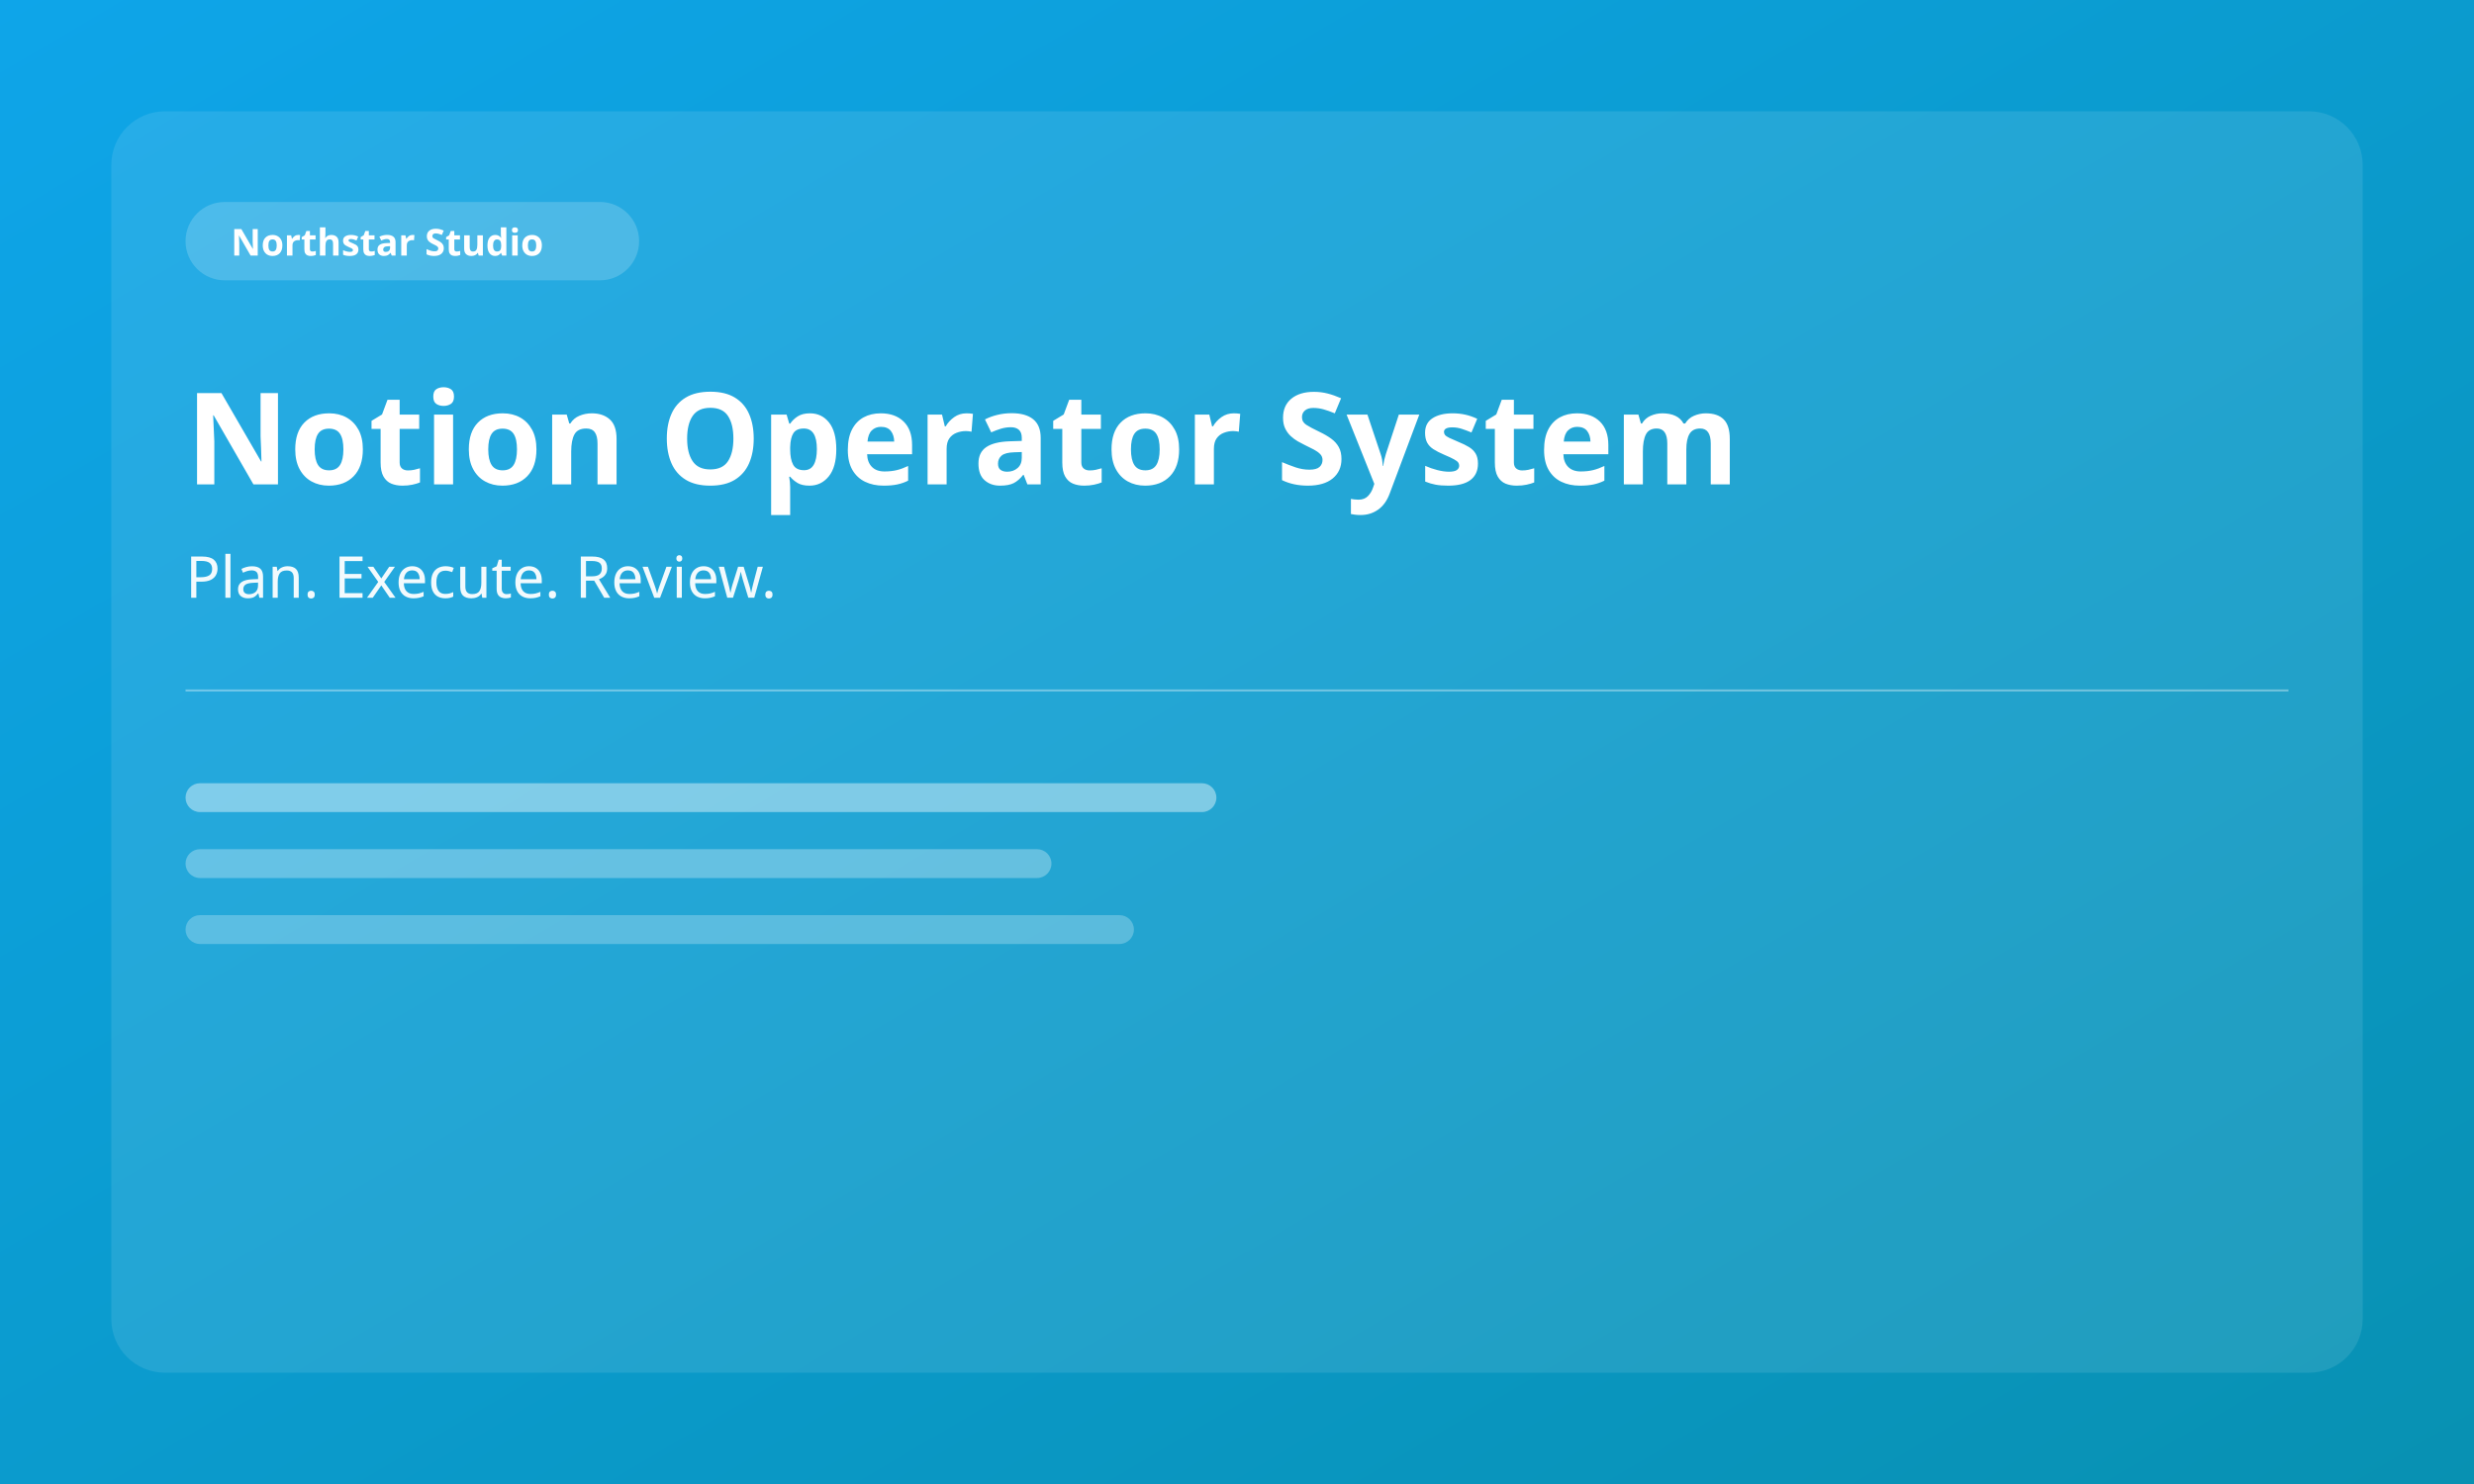
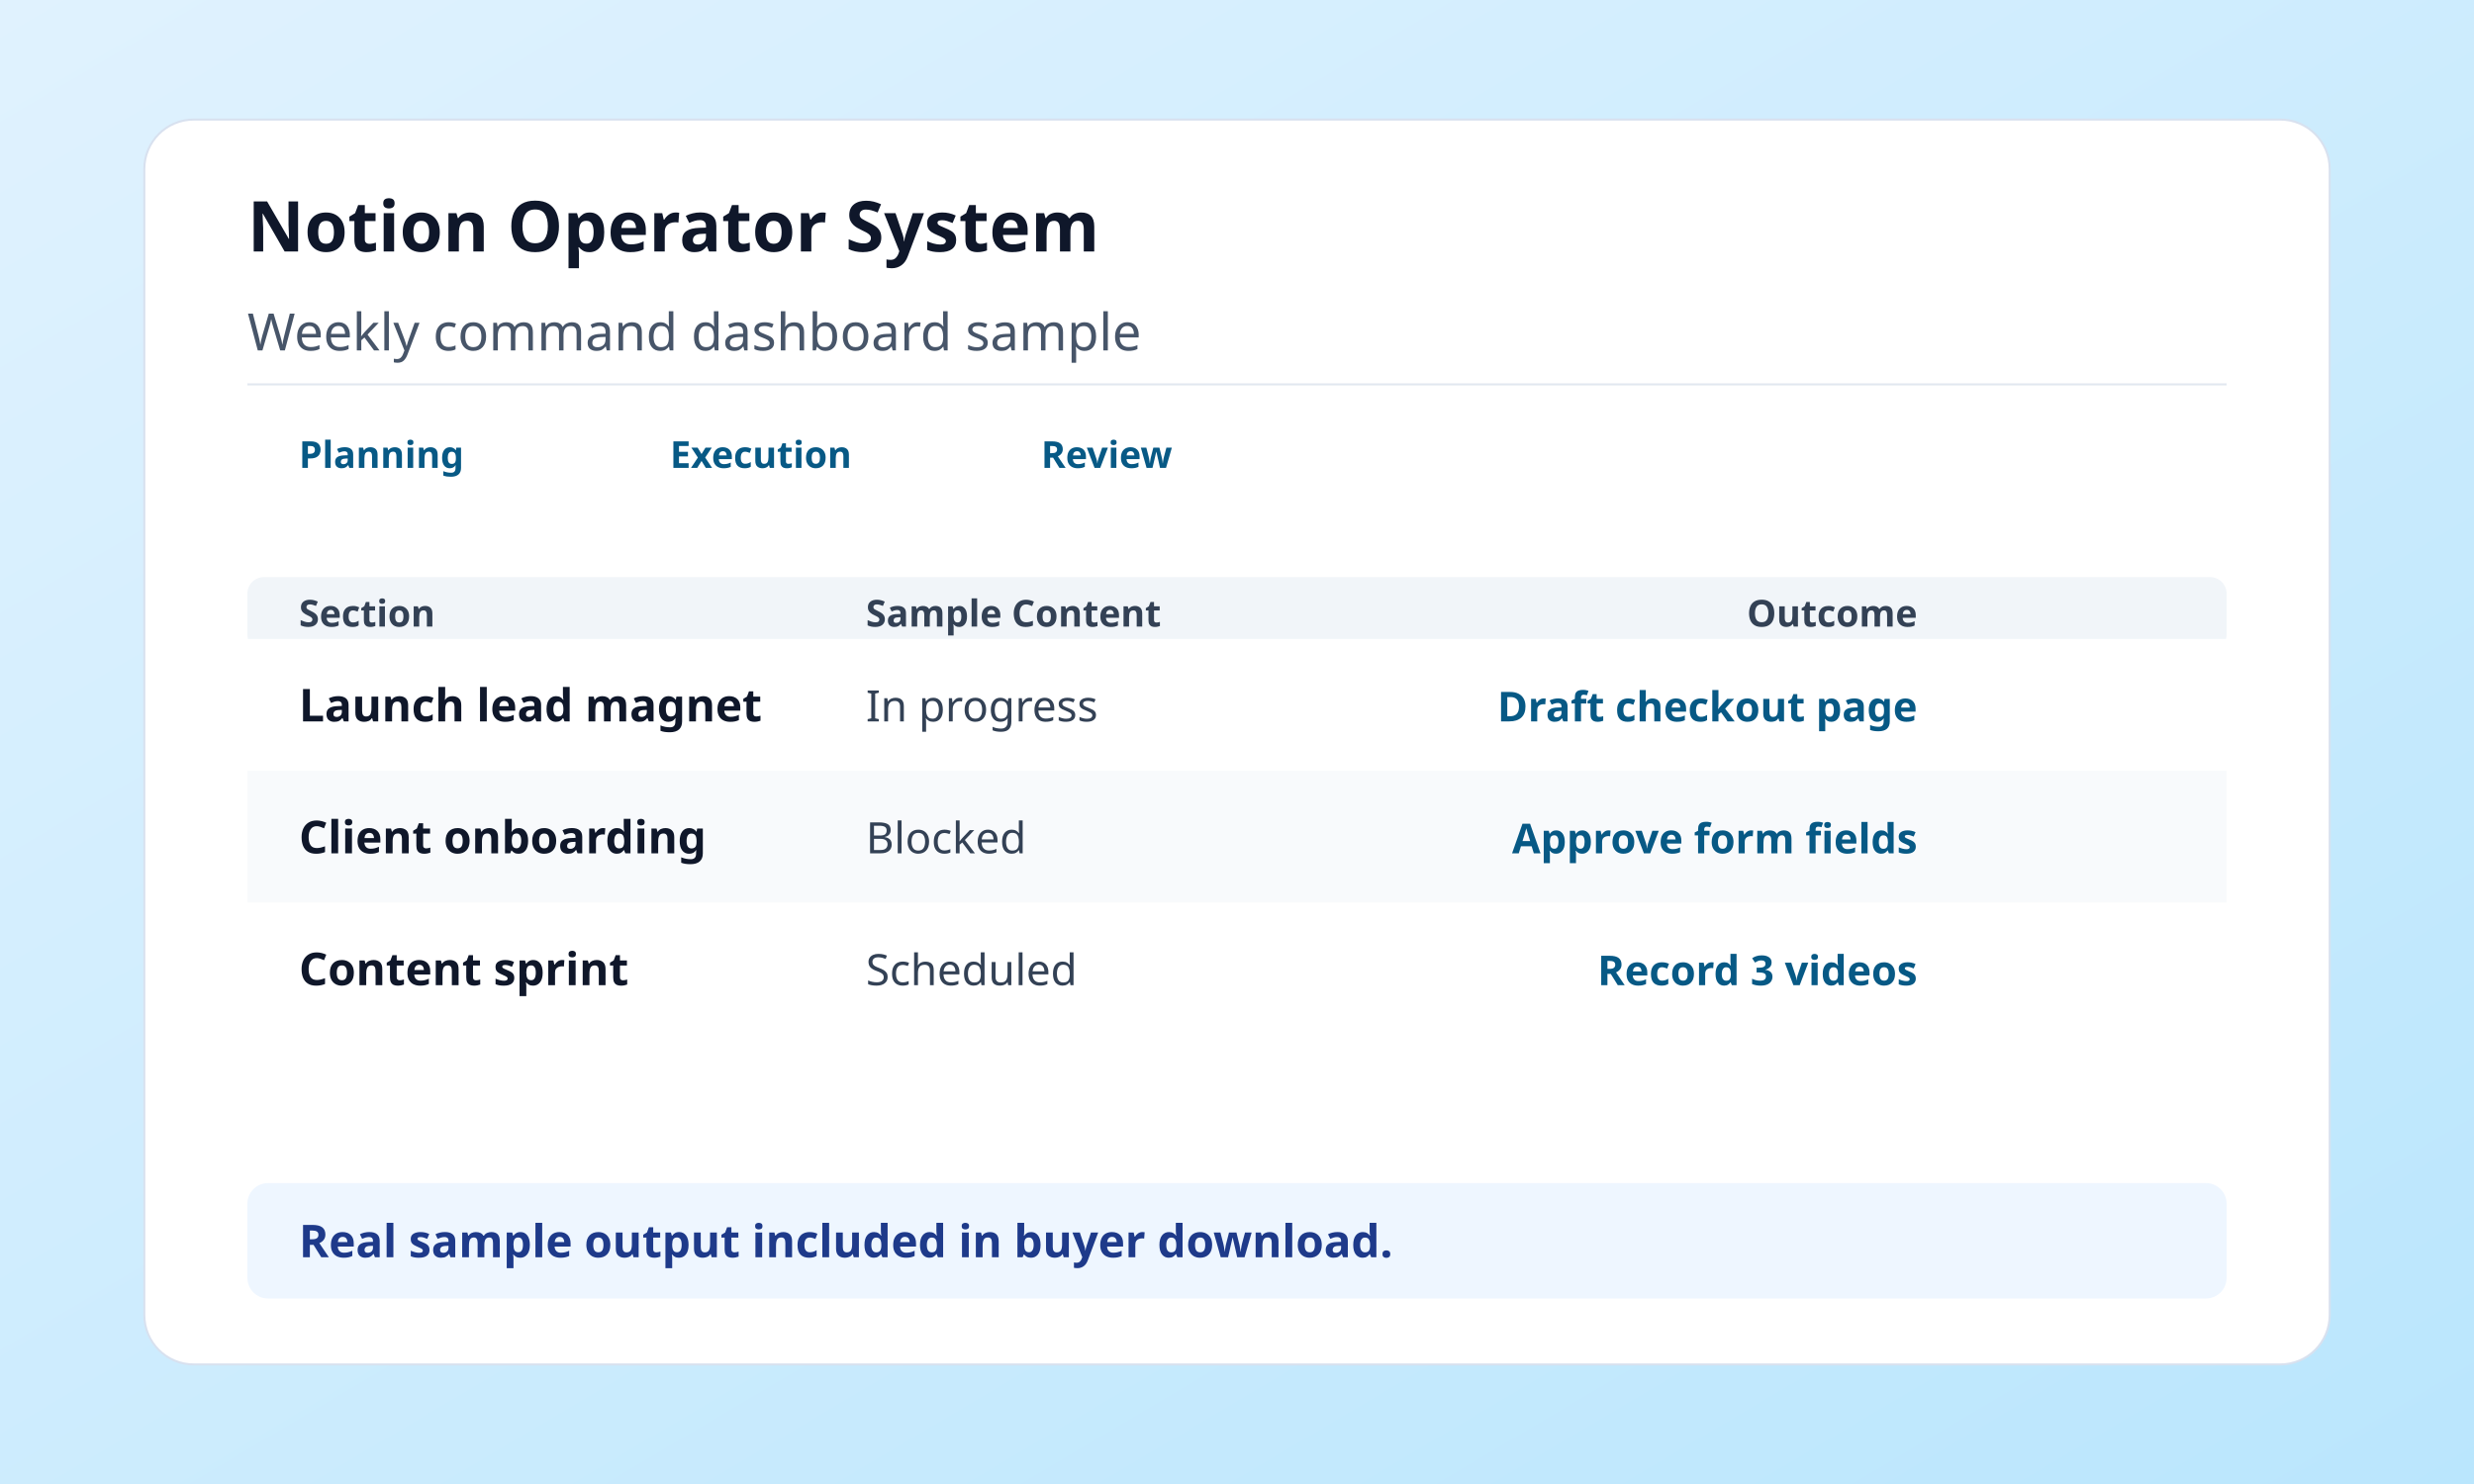
<svg xmlns="http://www.w3.org/2000/svg" width="1200" height="720" viewBox="0 0 1200 720" role="img" aria-label="Notion Operator System">
  <defs>
    <linearGradient id="bg" x1="0" y1="0" x2="1" y2="1">
-       <stop offset="0%" stop-color="#0ea5e9" />
-       <stop offset="100%" stop-color="#0891b2" />
+       <stop offset="0%" stop-color="#e0f2fe" />
+       <stop offset="100%" stop-color="#bae6fd" />
    </linearGradient>
  </defs>
  <rect width="1200" height="720" fill="url(#bg)" />
-   <rect x="54" y="54" width="1092" height="612" rx="26" fill="rgba(255,255,255,0.10)" />
-   <rect x="90" y="98" width="220" height="38" rx="19" fill="rgba(255,255,255,0.18)" />
-   <text x="112" y="124" fill="white" font-size="18" font-family="Avenir Next,Segoe UI,sans-serif" font-weight="700">Northstar Studio</text>
-   <text x="90" y="235" fill="white" font-size="62" font-family="Avenir Next,Segoe UI,sans-serif" font-weight="800">Notion Operator System</text>
-   <text x="90" y="290" fill="white" font-size="28" font-family="Avenir Next,Segoe UI,sans-serif" opacity="0.94">Plan. Execute. Review.</text>
-   <line x1="90" y1="335" x2="1110" y2="335" stroke="rgba(255,255,255,0.35)" />
-   <rect x="90" y="380" width="500" height="14" rx="7" fill="rgba(255,255,255,0.42)" />
-   <rect x="90" y="412" width="420" height="14" rx="7" fill="rgba(255,255,255,0.30)" />
-   <rect x="90" y="444" width="460" height="14" rx="7" fill="rgba(255,255,255,0.25)" />
+   <rect x="70" y="58" width="1060" height="604" rx="24" fill="#ffffff" stroke="#d8e1ef" />
+   <text x="120" y="122" fill="#0f172a" font-size="34" font-family="Avenir Next,Segoe UI,sans-serif" font-weight="800">Notion Operator System</text>
+   <text x="120" y="170" fill="#475569" font-size="25" font-family="Avenir Next,Segoe UI,sans-serif">Weekly command dashboard sample</text>
+   <rect x="120" y="186" width="960" height="1" fill="#e2e8f0" />
+   <rect x="130" y="205" width="164" height="34" rx="17" fill="#ffffff" />
+   <text x="145" y="227" fill="#075985" font-size="18" font-family="Avenir Next,Segoe UI,sans-serif" font-weight="700">Planning</text>
+   <rect x="310" y="205" width="164" height="34" rx="17" fill="#ffffff" />
+   <text x="325" y="227" fill="#075985" font-size="18" font-family="Avenir Next,Segoe UI,sans-serif" font-weight="700">Execution</text>
+   <rect x="490" y="205" width="164" height="34" rx="17" fill="#ffffff" />
+   <text x="505" y="227" fill="#075985" font-size="18" font-family="Avenir Next,Segoe UI,sans-serif" font-weight="700">Review</text>
+   <rect x="120" y="280" width="960" height="36" rx="8" fill="#f1f5f9" />
+   <text x="145" y="304" fill="#334155" font-size="18" font-family="Avenir Next,Segoe UI,sans-serif" font-weight="700">Section</text>
+   <text x="420" y="304" fill="#334155" font-size="18" font-family="Avenir Next,Segoe UI,sans-serif" font-weight="700">Sample Content</text>
+   <text x="930" y="304" fill="#334155" font-size="18" font-family="Avenir Next,Segoe UI,sans-serif" font-weight="700" text-anchor="end">Outcome</text>
+   <rect x="120" y="310" width="960" height="64" fill="#ffffff" />
+   <text x="145" y="350" fill="#0f172a" font-size="22" font-family="Avenir Next,Segoe UI,sans-serif" font-weight="700">Launch lead magnet</text>
+   <text x="420" y="350" fill="#334155" font-size="21" font-family="Avenir Next,Segoe UI,sans-serif">In progress</text>
+   <text x="930" y="350" fill="#075985" font-size="20" font-family="Avenir Next,Segoe UI,sans-serif" font-weight="700" text-anchor="end">Draft checkout page</text>
+   <rect x="120" y="374" width="960" height="64" fill="#f8fafc" />
+   <text x="145" y="414" fill="#0f172a" font-size="22" font-family="Avenir Next,Segoe UI,sans-serif" font-weight="700">Client onboarding</text>
+   <text x="420" y="414" fill="#334155" font-size="21" font-family="Avenir Next,Segoe UI,sans-serif">Blocked</text>
+   <text x="930" y="414" fill="#075985" font-size="20" font-family="Avenir Next,Segoe UI,sans-serif" font-weight="700" text-anchor="end">Approve form fields</text>
+   <rect x="120" y="438" width="960" height="64" fill="#ffffff" />
+   <text x="145" y="478" fill="#0f172a" font-size="22" font-family="Avenir Next,Segoe UI,sans-serif" font-weight="700">Content sprint</text>
+   <text x="420" y="478" fill="#334155" font-size="21" font-family="Avenir Next,Segoe UI,sans-serif">Scheduled</text>
+   <text x="930" y="478" fill="#075985" font-size="20" font-family="Avenir Next,Segoe UI,sans-serif" font-weight="700" text-anchor="end">Record 3 videos</text>
+   <rect x="120" y="574" width="960" height="56" rx="10" fill="#eef6ff" />
+   <text x="145" y="610" fill="#1e3a8a" font-size="22" font-family="Avenir Next,Segoe UI,sans-serif" font-weight="700">Real sample output included in buyer download.</text>
</svg>
